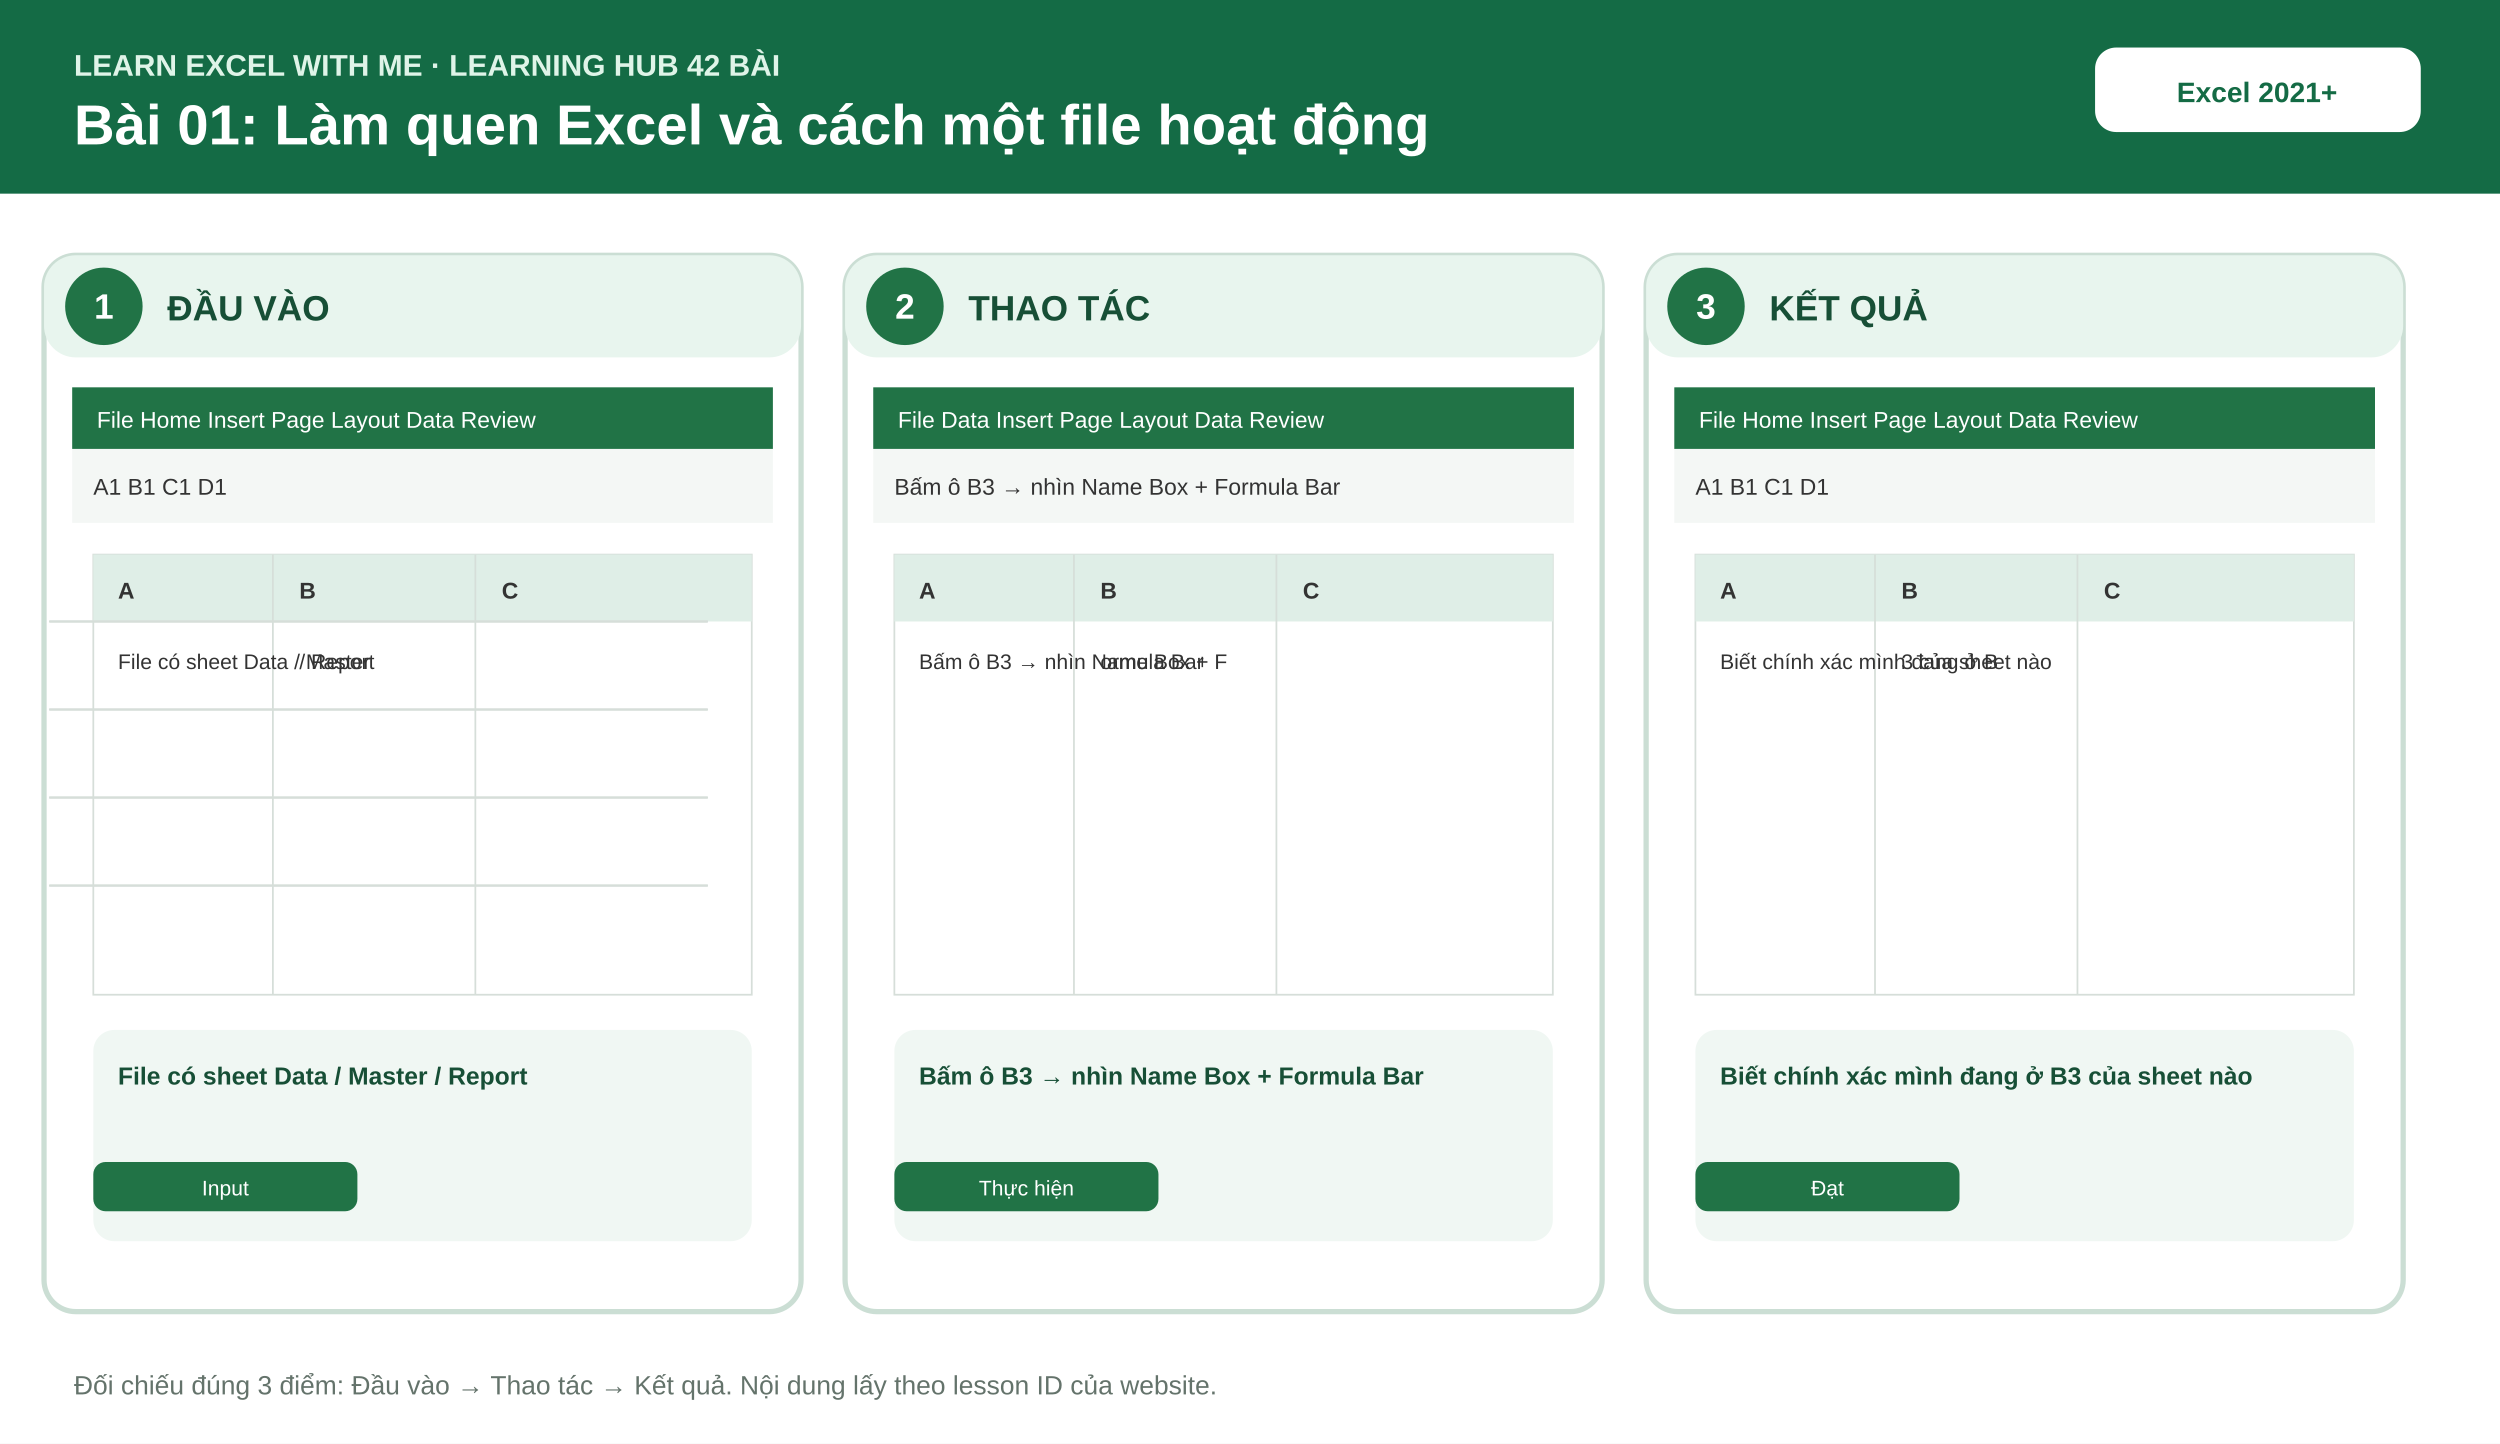
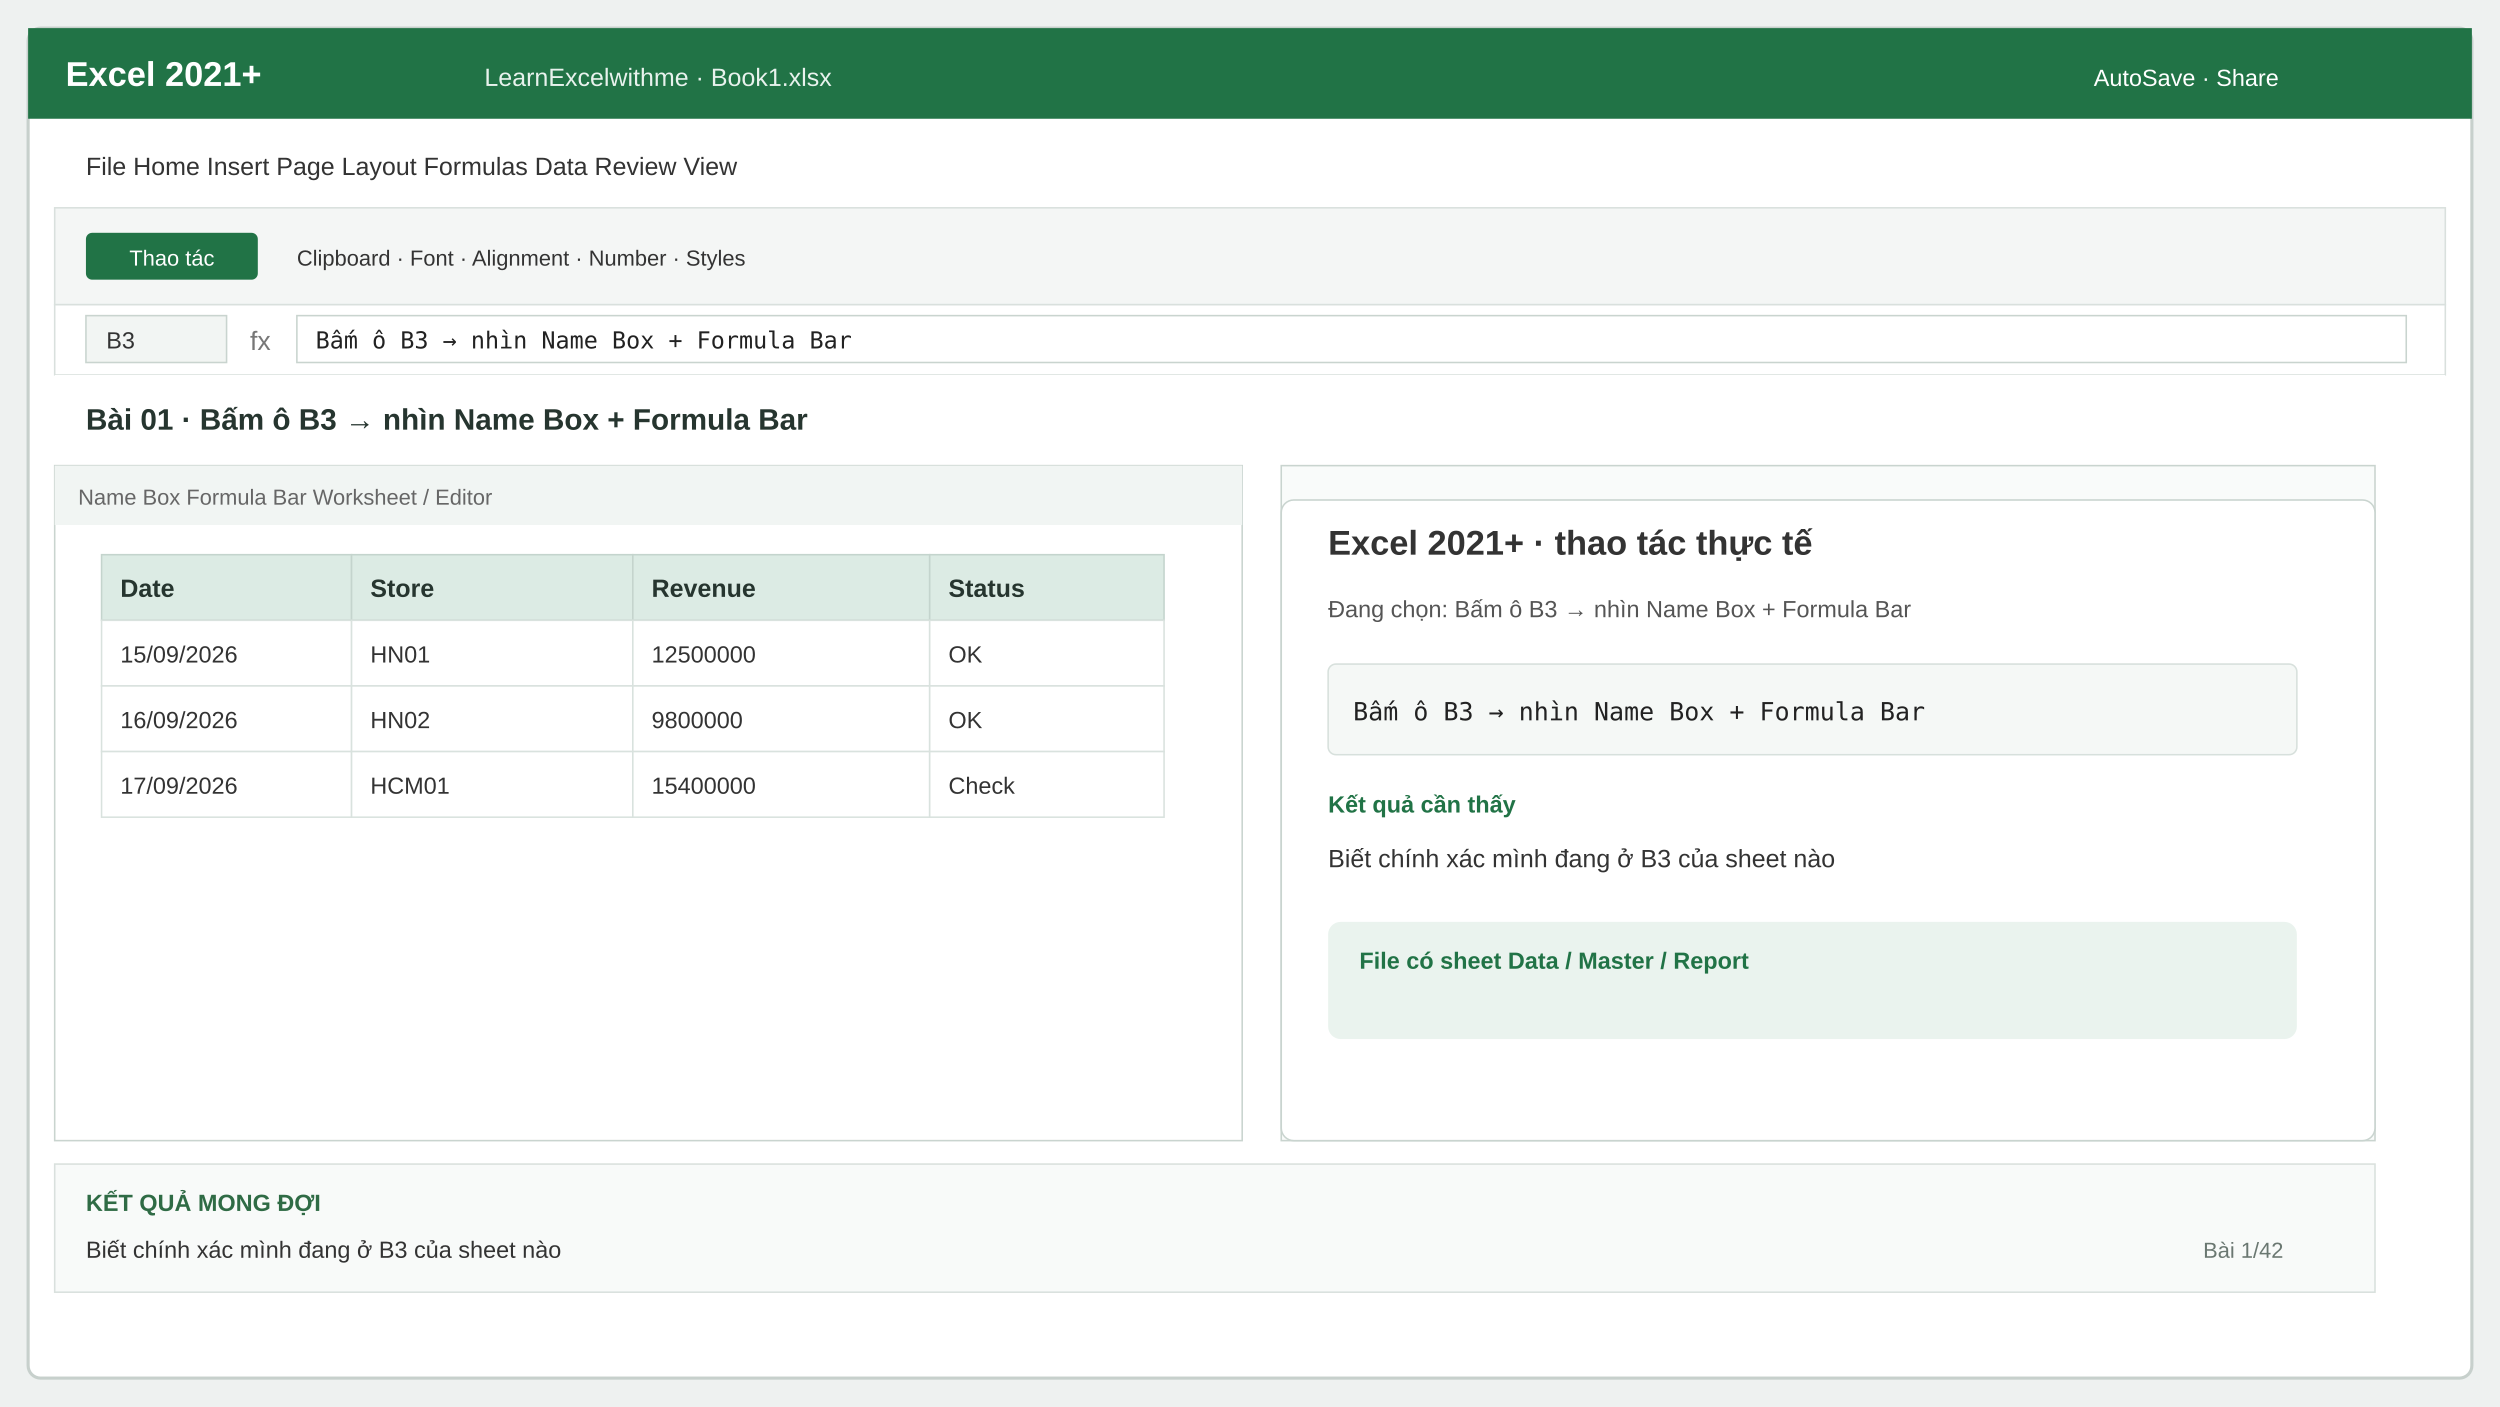
- <svg xmlns="http://www.w3.org/2000/svg" width="1420" height="820">
-   <rect width="1420" height="820" fill="#fff" />
-   <rect width="1420" height="110" fill="#146b45" />
-   <text x="42" y="43" font-family="Arial" font-size="17" font-weight="700" fill="#dff4e8">LEARN EXCEL WITH ME · LEARNING HUB 42 BÀI</text>
-   <text x="42" y="82" font-family="Arial" font-size="32" font-weight="700" fill="#fff">Bài 01: Làm quen Excel và cách một file hoạt động</text>
-   <rect x="1190" y="27" width="185" height="48" rx="12" fill="#fff" />
-   <text x="1282" y="58" text-anchor="middle" font-family="Arial" font-size="16" font-weight="700" fill="#146b45">Excel 2021+</text>
-   <g>
-     <rect x="25" y="145" width="430" height="600" rx="18" fill="#fff" stroke="#cbded4" stroke-width="3" />
-     <rect x="25" y="145" width="430" height="58" rx="18" fill="#e8f5ee" />
-     <circle cx="59" cy="174" r="22" fill="#217346" />
-     <text x="59" y="181" text-anchor="middle" font-family="Arial" font-size="20" font-weight="700" fill="#fff">1</text>
-     <text x="95" y="182" font-family="Arial" font-size="20" font-weight="700" fill="#174f36">ĐẦU VÀO</text>
-     <rect x="41" y="220" width="398" height="35" fill="#217346" />
-     <text x="55" y="243" font-family="Arial" font-size="13" fill="#fff">File   Home   Insert   Page Layout   Data   Review</text>
-     <rect x="41" y="255" width="398" height="42" fill="#f4f7f5" />
-     <text x="53" y="281" font-family="Arial" font-size="13" fill="#333">A1   B1   C1   D1</text>
-     <rect x="53" y="315" width="374" height="250" fill="#fff" stroke="#d6ded9" />
-     <rect x="53" y="315" width="374" height="38" fill="#dfeee7" />
-     <path d="M28 353h374M28 403h374M28 453h374M28 503h374M155 315v250M270 315v250" stroke="#d6ded9" />
-     <text x="67" y="340" font-family="Arial" font-size="13" font-weight="700" fill="#333">A</text>
-     <text x="170" y="340" font-family="Arial" font-size="13" font-weight="700" fill="#333">B</text>
-     <text x="285" y="340" font-family="Arial" font-size="13" font-weight="700" fill="#333">C</text>
-     <text x="67" y="380" font-family="Arial" font-size="12" fill="#333">File có sheet Data / Master </text>
-     <text x="170" y="380" font-family="Arial" font-size="12" fill="#333">/ Report</text>
-     <text x="285" y="380" font-family="Arial" font-size="12" fill="#333" />
-     <rect x="53" y="585" width="374" height="120" rx="12" fill="#f0f7f3" />
-     <text x="67" y="616" font-family="Arial" font-size="14" font-weight="700" fill="#174f36">File có sheet Data / Master / Report</text>
-     <rect x="53" y="660" width="150" height="28" rx="7" fill="#217346" />
-     <text x="128" y="679" text-anchor="middle" font-family="Arial" font-size="12" fill="#fff">Input</text>
-   </g>
-   <g>
-     <rect x="480" y="145" width="430" height="600" rx="18" fill="#fff" stroke="#cbded4" stroke-width="3" />
-     <rect x="480" y="145" width="430" height="58" rx="18" fill="#e8f5ee" />
-     <circle cx="514" cy="174" r="22" fill="#217346" />
-     <text x="514" y="181" text-anchor="middle" font-family="Arial" font-size="20" font-weight="700" fill="#fff">2</text>
-     <text x="550" y="182" font-family="Arial" font-size="20" font-weight="700" fill="#174f36">THAO TÁC</text>
-     <rect x="496" y="220" width="398" height="35" fill="#217346" />
-     <text x="510" y="243" font-family="Arial" font-size="13" fill="#fff">File   Data   Insert   Page Layout   Data   Review</text>
-     <rect x="496" y="255" width="398" height="42" fill="#f4f7f5" />
-     <text x="508" y="281" font-family="Arial" font-size="13" fill="#333">Bấm ô B3 → nhìn Name Box + Formula Bar</text>
-     <rect x="508" y="315" width="374" height="250" fill="#fff" stroke="#d6ded9" />
-     <rect x="508" y="315" width="374" height="38" fill="#dfeee7" />
-     <path d="M28 353h374M28 403h374M28 453h374M28 503h374M610 315v250M725 315v250" stroke="#d6ded9" />
-     <text x="522" y="340" font-family="Arial" font-size="13" font-weight="700" fill="#333">A</text>
-     <text x="625" y="340" font-family="Arial" font-size="13" font-weight="700" fill="#333">B</text>
-     <text x="740" y="340" font-family="Arial" font-size="13" font-weight="700" fill="#333">C</text>
-     <text x="522" y="380" font-family="Arial" font-size="12" fill="#333">Bấm ô B3 → nhìn Name Box + F</text>
-     <text x="625" y="380" font-family="Arial" font-size="12" fill="#333">ormula Bar</text>
-     <text x="740" y="380" font-family="Arial" font-size="12" fill="#333" />
-     <rect x="508" y="585" width="374" height="120" rx="12" fill="#f0f7f3" />
-     <text x="522" y="616" font-family="Arial" font-size="14" font-weight="700" fill="#174f36">Bấm ô B3 → nhìn Name Box + Formula Bar</text>
-     <rect x="508" y="660" width="150" height="28" rx="7" fill="#217346" />
-     <text x="583" y="679" text-anchor="middle" font-family="Arial" font-size="12" fill="#fff">Thực hiện</text>
-   </g>
-   <g>
-     <rect x="935" y="145" width="430" height="600" rx="18" fill="#fff" stroke="#cbded4" stroke-width="3" />
-     <rect x="935" y="145" width="430" height="58" rx="18" fill="#e8f5ee" />
-     <circle cx="969" cy="174" r="22" fill="#217346" />
-     <text x="969" y="181" text-anchor="middle" font-family="Arial" font-size="20" font-weight="700" fill="#fff">3</text>
-     <text x="1005" y="182" font-family="Arial" font-size="20" font-weight="700" fill="#174f36">KẾT QUẢ</text>
-     <rect x="951" y="220" width="398" height="35" fill="#217346" />
-     <text x="965" y="243" font-family="Arial" font-size="13" fill="#fff">File   Home   Insert   Page Layout   Data   Review</text>
-     <rect x="951" y="255" width="398" height="42" fill="#f4f7f5" />
-     <text x="963" y="281" font-family="Arial" font-size="13" fill="#333">A1   B1   C1   D1</text>
-     <rect x="963" y="315" width="374" height="250" fill="#fff" stroke="#d6ded9" />
-     <rect x="963" y="315" width="374" height="38" fill="#dfeee7" />
-     <path d="M28 353h374M28 403h374M28 453h374M28 503h374M1065 315v250M1180 315v250" stroke="#d6ded9" />
-     <text x="977" y="340" font-family="Arial" font-size="13" font-weight="700" fill="#333">A</text>
-     <text x="1080" y="340" font-family="Arial" font-size="13" font-weight="700" fill="#333">B</text>
-     <text x="1195" y="340" font-family="Arial" font-size="13" font-weight="700" fill="#333">C</text>
-     <text x="977" y="380" font-family="Arial" font-size="12" fill="#333">Biết chính xác mình đang ở B</text>
-     <text x="1080" y="380" font-family="Arial" font-size="12" fill="#333">3 của sheet nào</text>
-     <text x="1195" y="380" font-family="Arial" font-size="12" fill="#333" />
-     <rect x="963" y="585" width="374" height="120" rx="12" fill="#f0f7f3" />
-     <text x="977" y="616" font-family="Arial" font-size="14" font-weight="700" fill="#174f36">Biết chính xác mình đang ở B3 của sheet nào</text>
-     <rect x="963" y="660" width="150" height="28" rx="7" fill="#217346" />
-     <text x="1038" y="679" text-anchor="middle" font-family="Arial" font-size="12" fill="#fff">Đạt</text>
-   </g>
-   <text x="42" y="792" font-family="Arial" font-size="15" fill="#64736b">Đối chiếu đúng 3 điểm: Đầu vào → Thao tác → Kết quả. Nội dung lấy theo lesson ID của website.</text>
+ <svg xmlns="http://www.w3.org/2000/svg" width="1600" height="900">
+   <rect width="1600" height="900" fill="#EEF1F0" />
+   <rect x="18" y="18" width="1564" height="864" rx="8" fill="#fff" stroke="#C7D0CC" stroke-width="2" />
+   <rect x="18" y="18" width="1564" height="58" fill="#217346" />
+   <text x="42" y="55" font-family="Arial" font-size="22" font-weight="700" fill="#fff">Excel 2021+</text>
+   <text x="310" y="55" font-family="Arial" font-size="16" fill="#E8F2ED">LearnExcelwithme · Book1.xlsx</text>
+   <text x="1340" y="55" font-family="Arial" font-size="15" fill="#fff">AutoSave · Share</text>
+   <rect x="35" y="78" width="1530" height="55" fill="#fff" />
+   <text x="55" y="112" font-family="Arial" font-size="16" fill="#333">File  Home  Insert  Page Layout  Formulas  Data  Review  View</text>
+   <rect x="35" y="133" width="1530" height="62" fill="#F4F6F5" stroke="#D9E0DD" />
+   <rect x="55" y="149" width="110" height="30" rx="4" fill="#217346" />
+   <text x="110" y="170" text-anchor="middle" font-family="Arial" font-size="14" fill="#fff">Thao tác</text>
+   <text x="190" y="170" font-family="Arial" font-size="14" fill="#333">Clipboard · Font · Alignment · Number · Styles</text>
+   <rect x="35" y="195" width="1530" height="45" fill="#fff" stroke="#D9E0DD" />
+   <rect x="55" y="202" width="90" height="30" fill="#F2F5F3" stroke="#C9D4CF" />
+   <text x="68" y="223" font-family="Arial" font-size="15" fill="#333">B3</text>
+   <text x="160" y="224" font-family="Arial" font-size="17" fill="#777">fx</text>
+   <rect x="190" y="202" width="1350" height="30" fill="#fff" stroke="#C9D4CF" />
+   <text x="202" y="223" font-family="Consolas,monospace" font-size="15" fill="#222">Bấm ô B3 → nhìn Name Box + Formula Bar</text>
+   <rect x="35" y="240" width="1530" height="58" fill="#fff" />
+   <text x="55" y="275" font-family="Arial" font-size="19" font-weight="700" fill="#26352F">Bài 01 · Bấm ô B3 → nhìn Name Box + Formula Bar</text>
+   <rect x="35" y="298" width="760" height="432" fill="#fff" stroke="#C9D4CF" />
+   <rect x="35" y="298" width="760" height="38" fill="#F1F5F3" />
+   <text x="50" y="323" font-family="Arial" font-size="14" fill="#666">Name Box   Formula Bar   Worksheet / Editor</text>
+   <rect x="65" y="355" width="160" height="42" fill="#DCEBE4" stroke="#C4D4CD" />
+   <text x="77" y="382" font-family="Arial" font-size="16" font-weight="700" fill="#26352F">Date</text>
+   <rect x="65" y="397" width="160" height="42" fill="#fff" stroke="#D9E2DE" />
+   <text x="77" y="424" font-family="Arial" font-size="15" fill="#333">15/09/2026</text>
+   <rect x="65" y="439" width="160" height="42" fill="#fff" stroke="#D9E2DE" />
+   <text x="77" y="466" font-family="Arial" font-size="15" fill="#333">16/09/2026</text>
+   <rect x="65" y="481" width="160" height="42" fill="#fff" stroke="#D9E2DE" />
+   <text x="77" y="508" font-family="Arial" font-size="15" fill="#333">17/09/2026</text>
+   <rect x="225" y="355" width="180" height="42" fill="#DCEBE4" stroke="#C4D4CD" />
+   <text x="237" y="382" font-family="Arial" font-size="16" font-weight="700" fill="#26352F">Store</text>
+   <rect x="225" y="397" width="180" height="42" fill="#fff" stroke="#D9E2DE" />
+   <text x="237" y="424" font-family="Arial" font-size="15" fill="#333">HN01</text>
+   <rect x="225" y="439" width="180" height="42" fill="#fff" stroke="#D9E2DE" />
+   <text x="237" y="466" font-family="Arial" font-size="15" fill="#333">HN02</text>
+   <rect x="225" y="481" width="180" height="42" fill="#fff" stroke="#D9E2DE" />
+   <text x="237" y="508" font-family="Arial" font-size="15" fill="#333">HCM01</text>
+   <rect x="405" y="355" width="190" height="42" fill="#DCEBE4" stroke="#C4D4CD" />
+   <text x="417" y="382" font-family="Arial" font-size="16" font-weight="700" fill="#26352F">Revenue</text>
+   <rect x="405" y="397" width="190" height="42" fill="#fff" stroke="#D9E2DE" />
+   <text x="417" y="424" font-family="Arial" font-size="15" fill="#333">12500000</text>
+   <rect x="405" y="439" width="190" height="42" fill="#fff" stroke="#D9E2DE" />
+   <text x="417" y="466" font-family="Arial" font-size="15" fill="#333">9800000</text>
+   <rect x="405" y="481" width="190" height="42" fill="#fff" stroke="#D9E2DE" />
+   <text x="417" y="508" font-family="Arial" font-size="15" fill="#333">15400000</text>
+   <rect x="595" y="355" width="150" height="42" fill="#DCEBE4" stroke="#C4D4CD" />
+   <text x="607" y="382" font-family="Arial" font-size="16" font-weight="700" fill="#26352F">Status</text>
+   <rect x="595" y="397" width="150" height="42" fill="#fff" stroke="#D9E2DE" />
+   <text x="607" y="424" font-family="Arial" font-size="15" fill="#333">OK</text>
+   <rect x="595" y="439" width="150" height="42" fill="#fff" stroke="#D9E2DE" />
+   <text x="607" y="466" font-family="Arial" font-size="15" fill="#333">OK</text>
+   <rect x="595" y="481" width="150" height="42" fill="#fff" stroke="#D9E2DE" />
+   <text x="607" y="508" font-family="Arial" font-size="15" fill="#333">Check</text>
+   <rect x="820" y="298" width="700" height="432" fill="#F9FBFA" stroke="#C9D4CF" />
+   <rect x="820" y="320" width="700" height="410" rx="8" fill="#fff" stroke="#C9D4CF" />
+   <text x="850" y="355" font-family="Arial" font-size="22" font-weight="700" fill="#333">Excel 2021+ · thao tác thực tế</text>
+   <text x="850" y="395" font-family="Arial" font-size="15" fill="#555">Đang chọn: Bấm ô B3 → nhìn Name Box + Formula Bar</text>
+   <rect x="850" y="425" width="620" height="58" rx="5" fill="#F5F8F6" stroke="#D7E0DC" />
+   <text x="866" y="461" font-family="Consolas,monospace" font-size="16" fill="#222">Bấm ô B3 → nhìn Name Box + Formula Bar</text>
+   <text x="850" y="520" font-family="Arial" font-size="15" font-weight="700" fill="#217346">Kết quả cần thấy</text>
+   <text x="850" y="555" font-family="Arial" font-size="16" fill="#333">Biết chính xác mình đang ở B3 của sheet nào</text>
+   <rect x="850" y="590" width="620" height="75" rx="8" fill="#EAF3EE" />
+   <text x="870" y="620" font-family="Arial" font-size="15" font-weight="700" fill="#217346">File có sheet Data / Master / Report</text>
+   <rect x="35" y="745" width="1485" height="82" fill="#F8FAF9" stroke="#D9E0DD" />
+   <text x="55" y="775" font-family="Arial" font-size="15" font-weight="700" fill="#2F6B45">KẾT QUẢ MONG ĐỢI</text>
+   <text x="55" y="805" font-family="Arial" font-size="15" fill="#333">Biết chính xác mình đang ở B3 của sheet nào</text>
+   <text x="1410" y="805" font-family="Arial" font-size="14" fill="#6A7771">Bài 1/42</text>
</svg>
